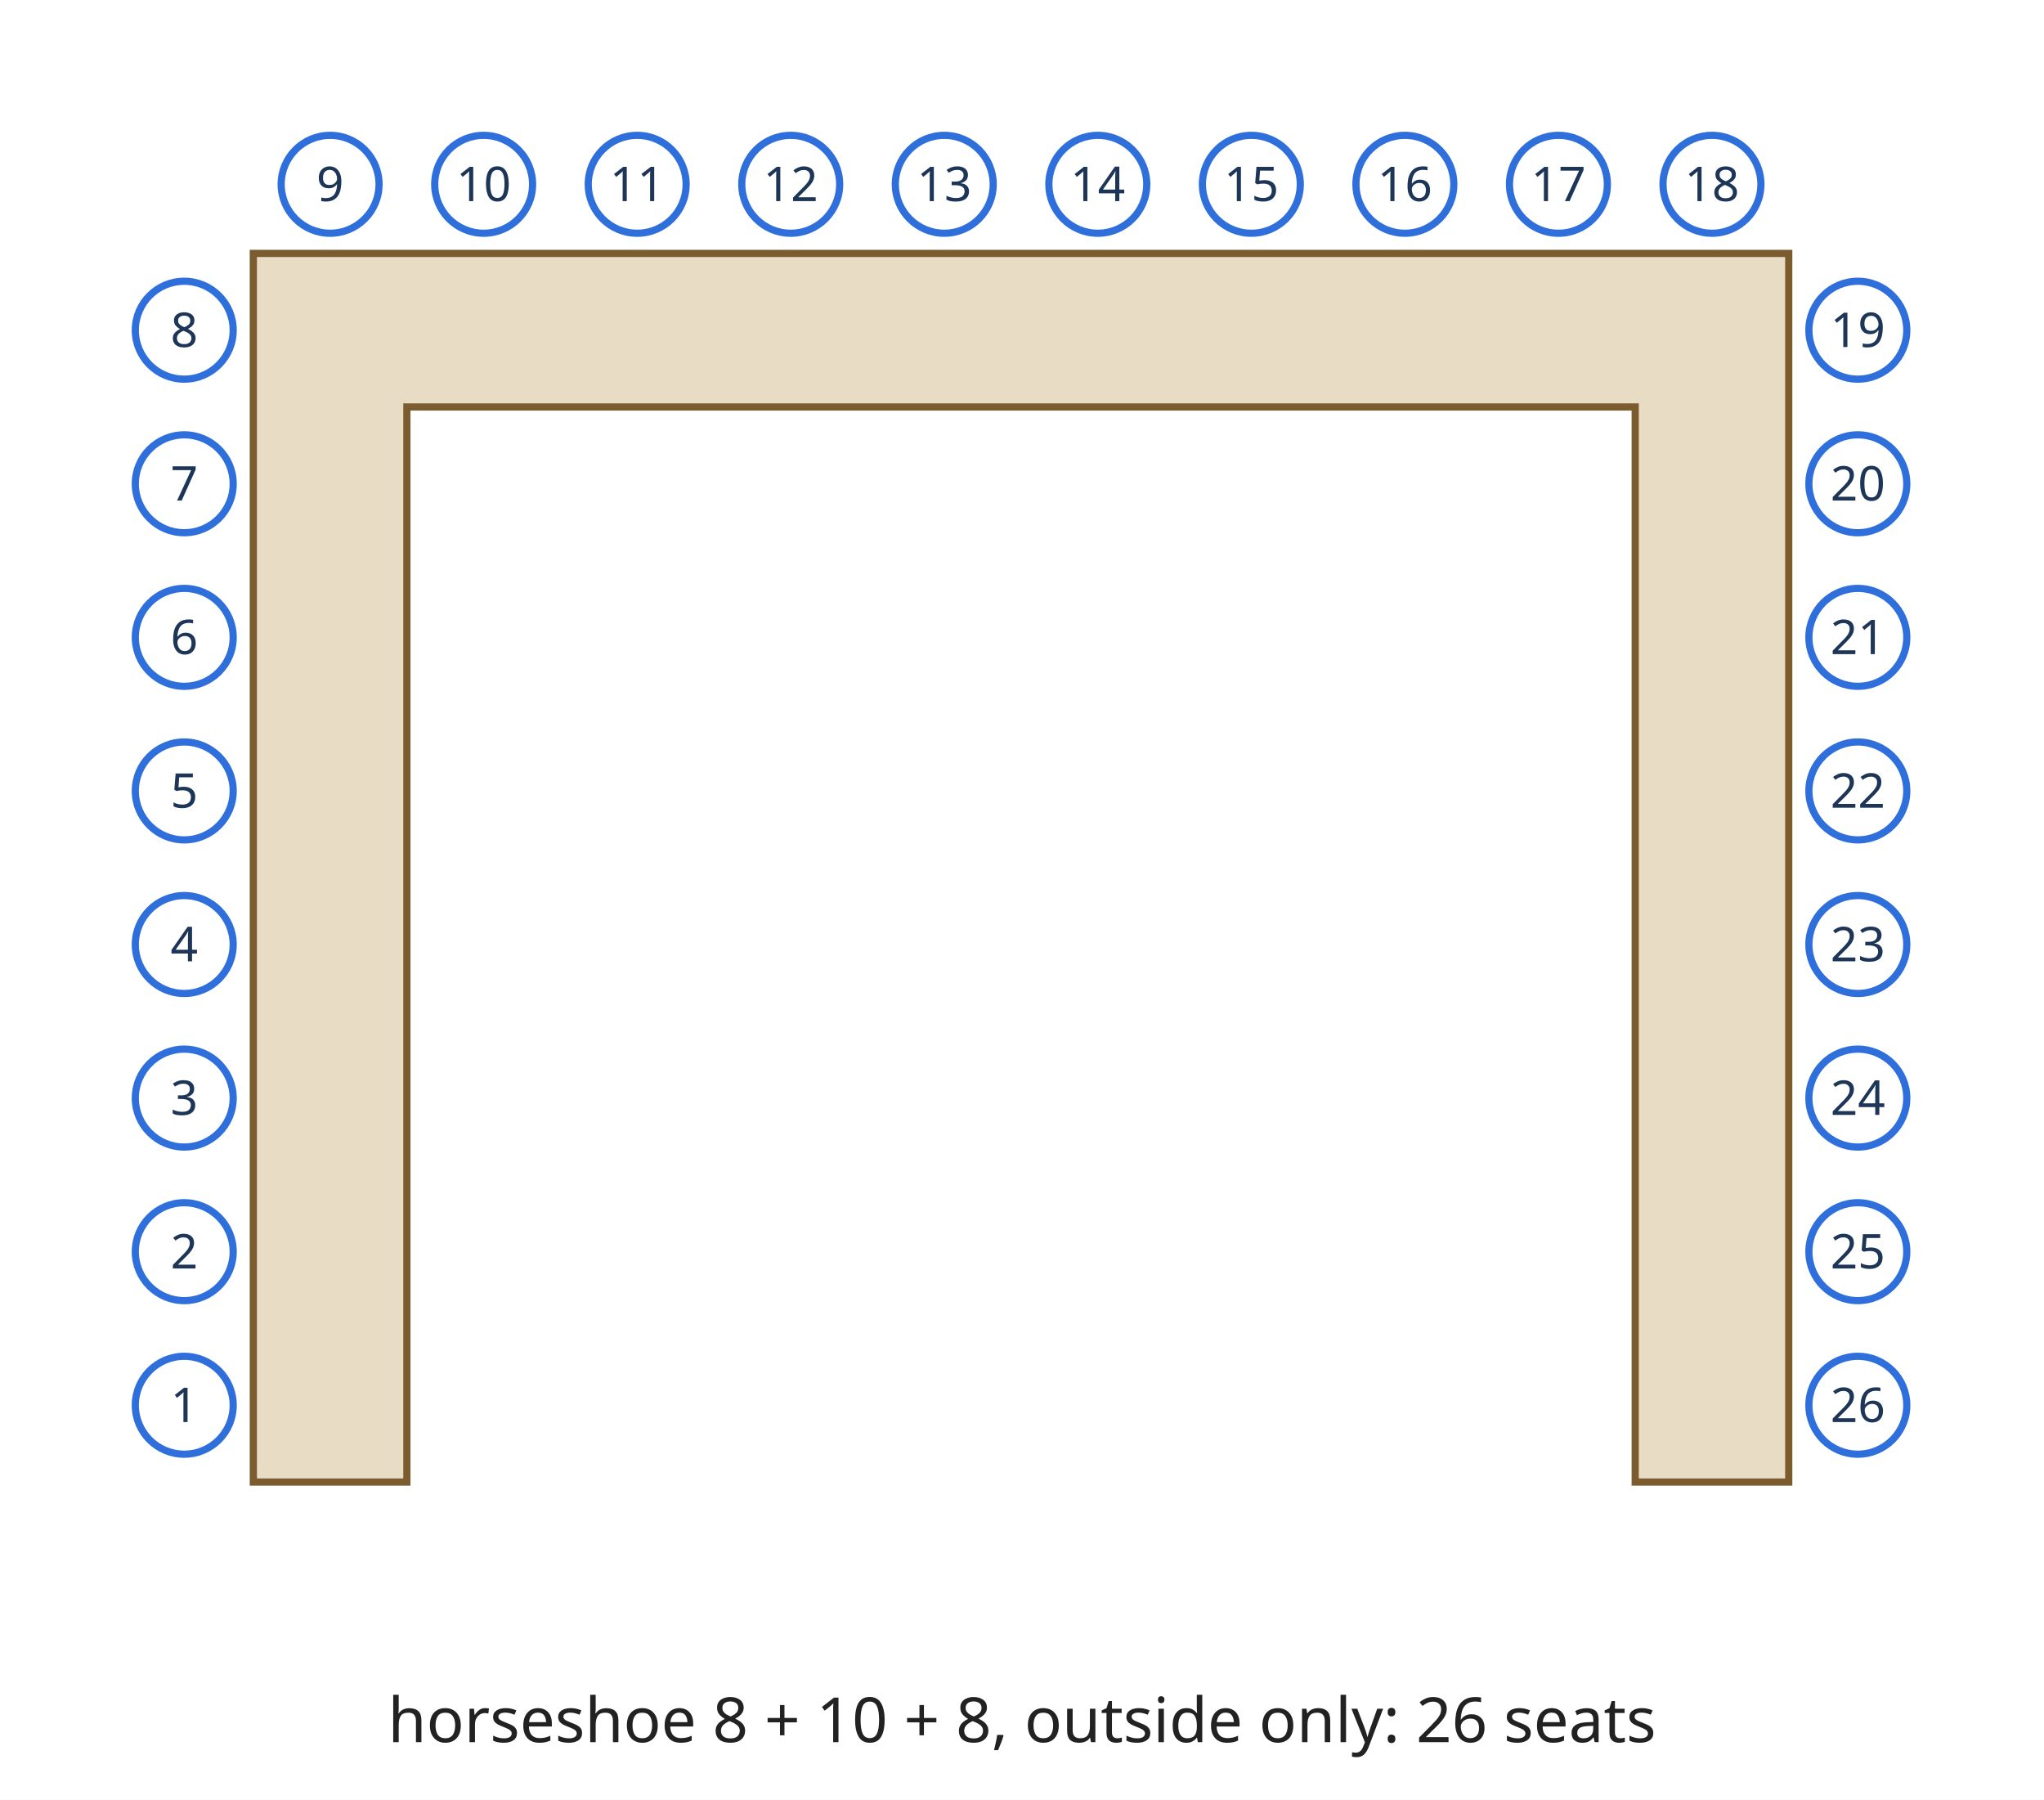
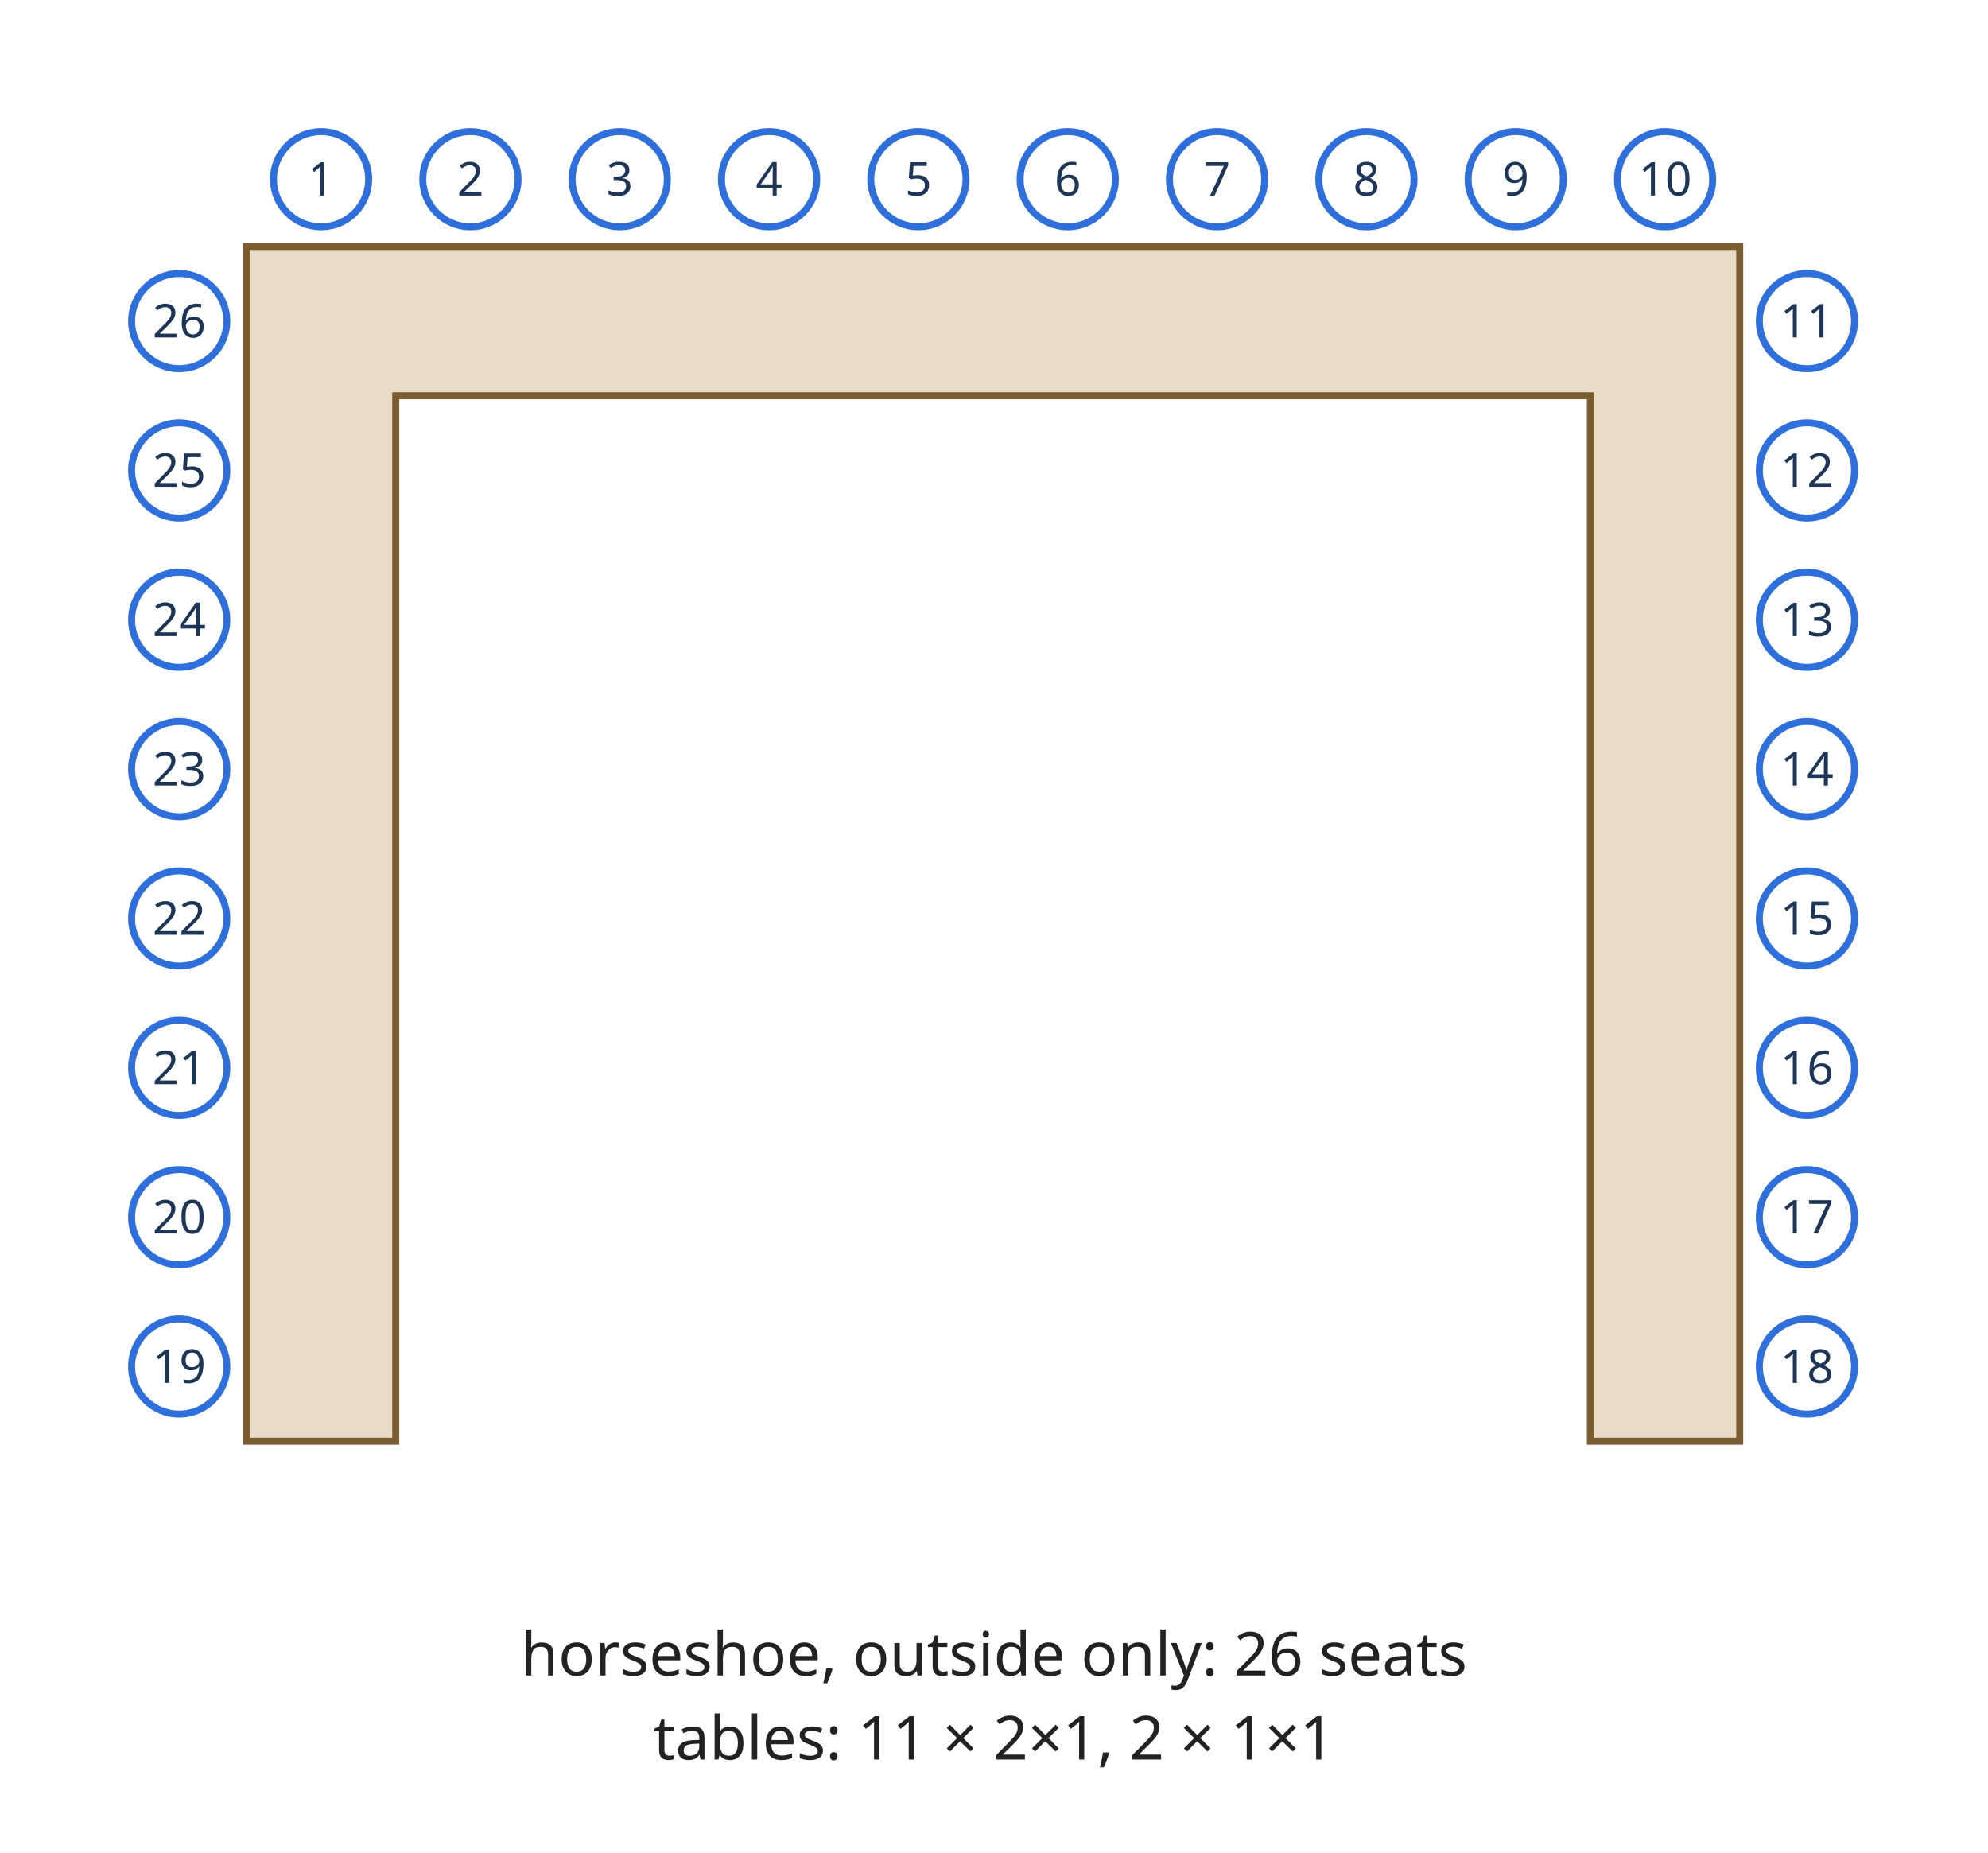
- <svg xmlns="http://www.w3.org/2000/svg" width="426" height="375" viewBox="0 0 426 375" font-family="sans-serif">
+ <svg xmlns="http://www.w3.org/2000/svg" width="426" height="397" viewBox="0 0 426 397" font-family="sans-serif">
  <rect width="100%" height="100%" fill="#ffffff" />
-   <path d="M 52.8 308.8 L 52.8 52.8 L 372.8 52.8 L 372.8 308.8 L 340.8 308.8 L 340.8 84.8 L 84.8 84.8 L 84.8 308.8 Z" fill="#e8dcc4" stroke="#7a5c2e" stroke-width="1.5" fill-rule="evenodd" />
+   <path d="M 52.8 52.8 L 372.8 52.8 L 372.8 308.8 L 340.8 308.8 L 340.8 84.8 L 84.8 84.8 L 84.8 308.8 L 52.8 308.8 Z" fill="#e8dcc4" stroke="#7a5c2e" stroke-width="1.5" fill-rule="evenodd" />
+   <circle cx="68.8" cy="38.4" r="10.2" fill="#ffffff" stroke="#2f6fdb" stroke-width="1.5" />
+   <text x="68.8" y="41.9" font-size="10" text-anchor="middle" fill="#1d3557">1</text>
+   <circle cx="100.8" cy="38.4" r="10.2" fill="#ffffff" stroke="#2f6fdb" stroke-width="1.5" />
+   <text x="100.8" y="41.9" font-size="10" text-anchor="middle" fill="#1d3557">2</text>
+   <circle cx="132.8" cy="38.4" r="10.2" fill="#ffffff" stroke="#2f6fdb" stroke-width="1.5" />
+   <text x="132.8" y="41.9" font-size="10" text-anchor="middle" fill="#1d3557">3</text>
+   <circle cx="164.8" cy="38.4" r="10.2" fill="#ffffff" stroke="#2f6fdb" stroke-width="1.5" />
+   <text x="164.8" y="41.9" font-size="10" text-anchor="middle" fill="#1d3557">4</text>
+   <circle cx="196.8" cy="38.4" r="10.2" fill="#ffffff" stroke="#2f6fdb" stroke-width="1.5" />
+   <text x="196.8" y="41.9" font-size="10" text-anchor="middle" fill="#1d3557">5</text>
+   <circle cx="228.8" cy="38.4" r="10.2" fill="#ffffff" stroke="#2f6fdb" stroke-width="1.5" />
+   <text x="228.8" y="41.9" font-size="10" text-anchor="middle" fill="#1d3557">6</text>
+   <circle cx="260.8" cy="38.4" r="10.2" fill="#ffffff" stroke="#2f6fdb" stroke-width="1.5" />
+   <text x="260.8" y="41.9" font-size="10" text-anchor="middle" fill="#1d3557">7</text>
+   <circle cx="292.8" cy="38.4" r="10.2" fill="#ffffff" stroke="#2f6fdb" stroke-width="1.5" />
+   <text x="292.8" y="41.9" font-size="10" text-anchor="middle" fill="#1d3557">8</text>
+   <circle cx="324.8" cy="38.4" r="10.2" fill="#ffffff" stroke="#2f6fdb" stroke-width="1.5" />
+   <text x="324.8" y="41.9" font-size="10" text-anchor="middle" fill="#1d3557">9</text>
+   <circle cx="356.8" cy="38.4" r="10.2" fill="#ffffff" stroke="#2f6fdb" stroke-width="1.5" />
+   <text x="356.8" y="41.9" font-size="10" text-anchor="middle" fill="#1d3557">10</text>
+   <circle cx="387.2" cy="68.8" r="10.2" fill="#ffffff" stroke="#2f6fdb" stroke-width="1.5" />
+   <text x="387.2" y="72.3" font-size="10" text-anchor="middle" fill="#1d3557">11</text>
+   <circle cx="387.2" cy="100.8" r="10.2" fill="#ffffff" stroke="#2f6fdb" stroke-width="1.5" />
+   <text x="387.2" y="104.3" font-size="10" text-anchor="middle" fill="#1d3557">12</text>
+   <circle cx="387.2" cy="132.8" r="10.2" fill="#ffffff" stroke="#2f6fdb" stroke-width="1.5" />
+   <text x="387.2" y="136.3" font-size="10" text-anchor="middle" fill="#1d3557">13</text>
+   <circle cx="387.2" cy="164.8" r="10.2" fill="#ffffff" stroke="#2f6fdb" stroke-width="1.5" />
+   <text x="387.2" y="168.3" font-size="10" text-anchor="middle" fill="#1d3557">14</text>
+   <circle cx="387.2" cy="196.8" r="10.2" fill="#ffffff" stroke="#2f6fdb" stroke-width="1.5" />
+   <text x="387.2" y="200.3" font-size="10" text-anchor="middle" fill="#1d3557">15</text>
+   <circle cx="387.2" cy="228.8" r="10.2" fill="#ffffff" stroke="#2f6fdb" stroke-width="1.5" />
+   <text x="387.2" y="232.3" font-size="10" text-anchor="middle" fill="#1d3557">16</text>
+   <circle cx="387.2" cy="260.8" r="10.2" fill="#ffffff" stroke="#2f6fdb" stroke-width="1.5" />
+   <text x="387.2" y="264.3" font-size="10" text-anchor="middle" fill="#1d3557">17</text>
+   <circle cx="387.2" cy="292.8" r="10.2" fill="#ffffff" stroke="#2f6fdb" stroke-width="1.5" />
+   <text x="387.2" y="296.3" font-size="10" text-anchor="middle" fill="#1d3557">18</text>
  <circle cx="38.4" cy="292.8" r="10.2" fill="#ffffff" stroke="#2f6fdb" stroke-width="1.5" />
-   <text x="38.4" y="296.3" font-size="10" text-anchor="middle" fill="#1d3557">1</text>
+   <text x="38.4" y="296.3" font-size="10" text-anchor="middle" fill="#1d3557">19</text>
  <circle cx="38.4" cy="260.8" r="10.2" fill="#ffffff" stroke="#2f6fdb" stroke-width="1.5" />
-   <text x="38.4" y="264.3" font-size="10" text-anchor="middle" fill="#1d3557">2</text>
+   <text x="38.4" y="264.3" font-size="10" text-anchor="middle" fill="#1d3557">20</text>
  <circle cx="38.4" cy="228.8" r="10.2" fill="#ffffff" stroke="#2f6fdb" stroke-width="1.5" />
-   <text x="38.4" y="232.3" font-size="10" text-anchor="middle" fill="#1d3557">3</text>
+   <text x="38.4" y="232.3" font-size="10" text-anchor="middle" fill="#1d3557">21</text>
  <circle cx="38.4" cy="196.8" r="10.2" fill="#ffffff" stroke="#2f6fdb" stroke-width="1.5" />
-   <text x="38.4" y="200.3" font-size="10" text-anchor="middle" fill="#1d3557">4</text>
+   <text x="38.4" y="200.3" font-size="10" text-anchor="middle" fill="#1d3557">22</text>
  <circle cx="38.4" cy="164.8" r="10.2" fill="#ffffff" stroke="#2f6fdb" stroke-width="1.5" />
-   <text x="38.4" y="168.3" font-size="10" text-anchor="middle" fill="#1d3557">5</text>
+   <text x="38.4" y="168.3" font-size="10" text-anchor="middle" fill="#1d3557">23</text>
  <circle cx="38.4" cy="132.8" r="10.2" fill="#ffffff" stroke="#2f6fdb" stroke-width="1.5" />
-   <text x="38.4" y="136.3" font-size="10" text-anchor="middle" fill="#1d3557">6</text>
+   <text x="38.4" y="136.3" font-size="10" text-anchor="middle" fill="#1d3557">24</text>
  <circle cx="38.4" cy="100.8" r="10.2" fill="#ffffff" stroke="#2f6fdb" stroke-width="1.5" />
-   <text x="38.4" y="104.3" font-size="10" text-anchor="middle" fill="#1d3557">7</text>
+   <text x="38.4" y="104.3" font-size="10" text-anchor="middle" fill="#1d3557">25</text>
  <circle cx="38.4" cy="68.8" r="10.2" fill="#ffffff" stroke="#2f6fdb" stroke-width="1.5" />
-   <text x="38.4" y="72.3" font-size="10" text-anchor="middle" fill="#1d3557">8</text>
-   <circle cx="68.8" cy="38.4" r="10.2" fill="#ffffff" stroke="#2f6fdb" stroke-width="1.5" />
-   <text x="68.8" y="41.9" font-size="10" text-anchor="middle" fill="#1d3557">9</text>
-   <circle cx="100.8" cy="38.4" r="10.2" fill="#ffffff" stroke="#2f6fdb" stroke-width="1.5" />
-   <text x="100.8" y="41.9" font-size="10" text-anchor="middle" fill="#1d3557">10</text>
-   <circle cx="132.8" cy="38.4" r="10.2" fill="#ffffff" stroke="#2f6fdb" stroke-width="1.5" />
-   <text x="132.8" y="41.9" font-size="10" text-anchor="middle" fill="#1d3557">11</text>
-   <circle cx="164.8" cy="38.4" r="10.2" fill="#ffffff" stroke="#2f6fdb" stroke-width="1.5" />
-   <text x="164.8" y="41.9" font-size="10" text-anchor="middle" fill="#1d3557">12</text>
-   <circle cx="196.8" cy="38.4" r="10.2" fill="#ffffff" stroke="#2f6fdb" stroke-width="1.5" />
-   <text x="196.8" y="41.9" font-size="10" text-anchor="middle" fill="#1d3557">13</text>
-   <circle cx="228.8" cy="38.4" r="10.2" fill="#ffffff" stroke="#2f6fdb" stroke-width="1.5" />
-   <text x="228.8" y="41.9" font-size="10" text-anchor="middle" fill="#1d3557">14</text>
-   <circle cx="260.8" cy="38.4" r="10.2" fill="#ffffff" stroke="#2f6fdb" stroke-width="1.5" />
-   <text x="260.8" y="41.9" font-size="10" text-anchor="middle" fill="#1d3557">15</text>
-   <circle cx="292.8" cy="38.4" r="10.2" fill="#ffffff" stroke="#2f6fdb" stroke-width="1.5" />
-   <text x="292.8" y="41.9" font-size="10" text-anchor="middle" fill="#1d3557">16</text>
-   <circle cx="324.8" cy="38.4" r="10.2" fill="#ffffff" stroke="#2f6fdb" stroke-width="1.5" />
-   <text x="324.8" y="41.9" font-size="10" text-anchor="middle" fill="#1d3557">17</text>
-   <circle cx="356.8" cy="38.4" r="10.2" fill="#ffffff" stroke="#2f6fdb" stroke-width="1.5" />
-   <text x="356.8" y="41.9" font-size="10" text-anchor="middle" fill="#1d3557">18</text>
-   <circle cx="387.2" cy="68.8" r="10.2" fill="#ffffff" stroke="#2f6fdb" stroke-width="1.5" />
-   <text x="387.2" y="72.3" font-size="10" text-anchor="middle" fill="#1d3557">19</text>
-   <circle cx="387.2" cy="100.8" r="10.2" fill="#ffffff" stroke="#2f6fdb" stroke-width="1.5" />
-   <text x="387.2" y="104.3" font-size="10" text-anchor="middle" fill="#1d3557">20</text>
-   <circle cx="387.2" cy="132.8" r="10.2" fill="#ffffff" stroke="#2f6fdb" stroke-width="1.5" />
-   <text x="387.2" y="136.3" font-size="10" text-anchor="middle" fill="#1d3557">21</text>
-   <circle cx="387.2" cy="164.8" r="10.2" fill="#ffffff" stroke="#2f6fdb" stroke-width="1.5" />
-   <text x="387.2" y="168.3" font-size="10" text-anchor="middle" fill="#1d3557">22</text>
-   <circle cx="387.2" cy="196.8" r="10.2" fill="#ffffff" stroke="#2f6fdb" stroke-width="1.5" />
-   <text x="387.2" y="200.3" font-size="10" text-anchor="middle" fill="#1d3557">23</text>
-   <circle cx="387.2" cy="228.8" r="10.2" fill="#ffffff" stroke="#2f6fdb" stroke-width="1.5" />
-   <text x="387.2" y="232.3" font-size="10" text-anchor="middle" fill="#1d3557">24</text>
-   <circle cx="387.2" cy="260.8" r="10.2" fill="#ffffff" stroke="#2f6fdb" stroke-width="1.5" />
-   <text x="387.2" y="264.3" font-size="10" text-anchor="middle" fill="#1d3557">25</text>
-   <circle cx="387.2" cy="292.8" r="10.2" fill="#ffffff" stroke="#2f6fdb" stroke-width="1.5" />
-   <text x="387.2" y="296.3" font-size="10" text-anchor="middle" fill="#1d3557">26</text>
-   <text x="213" y="363" font-size="13" text-anchor="middle" fill="#222">horseshoe 8 + 10 + 8, outside only: 26 seats</text>
+   <text x="38.4" y="72.3" font-size="10" text-anchor="middle" fill="#1d3557">26</text>
+   <text x="213" y="359" font-size="13" text-anchor="middle" fill="#222">horseshoe, outside only: 26 seats</text>
+   <text x="213" y="377" font-size="13" text-anchor="middle" fill="#222">tables: 11 × 2×1, 2 × 1×1</text>
</svg>
